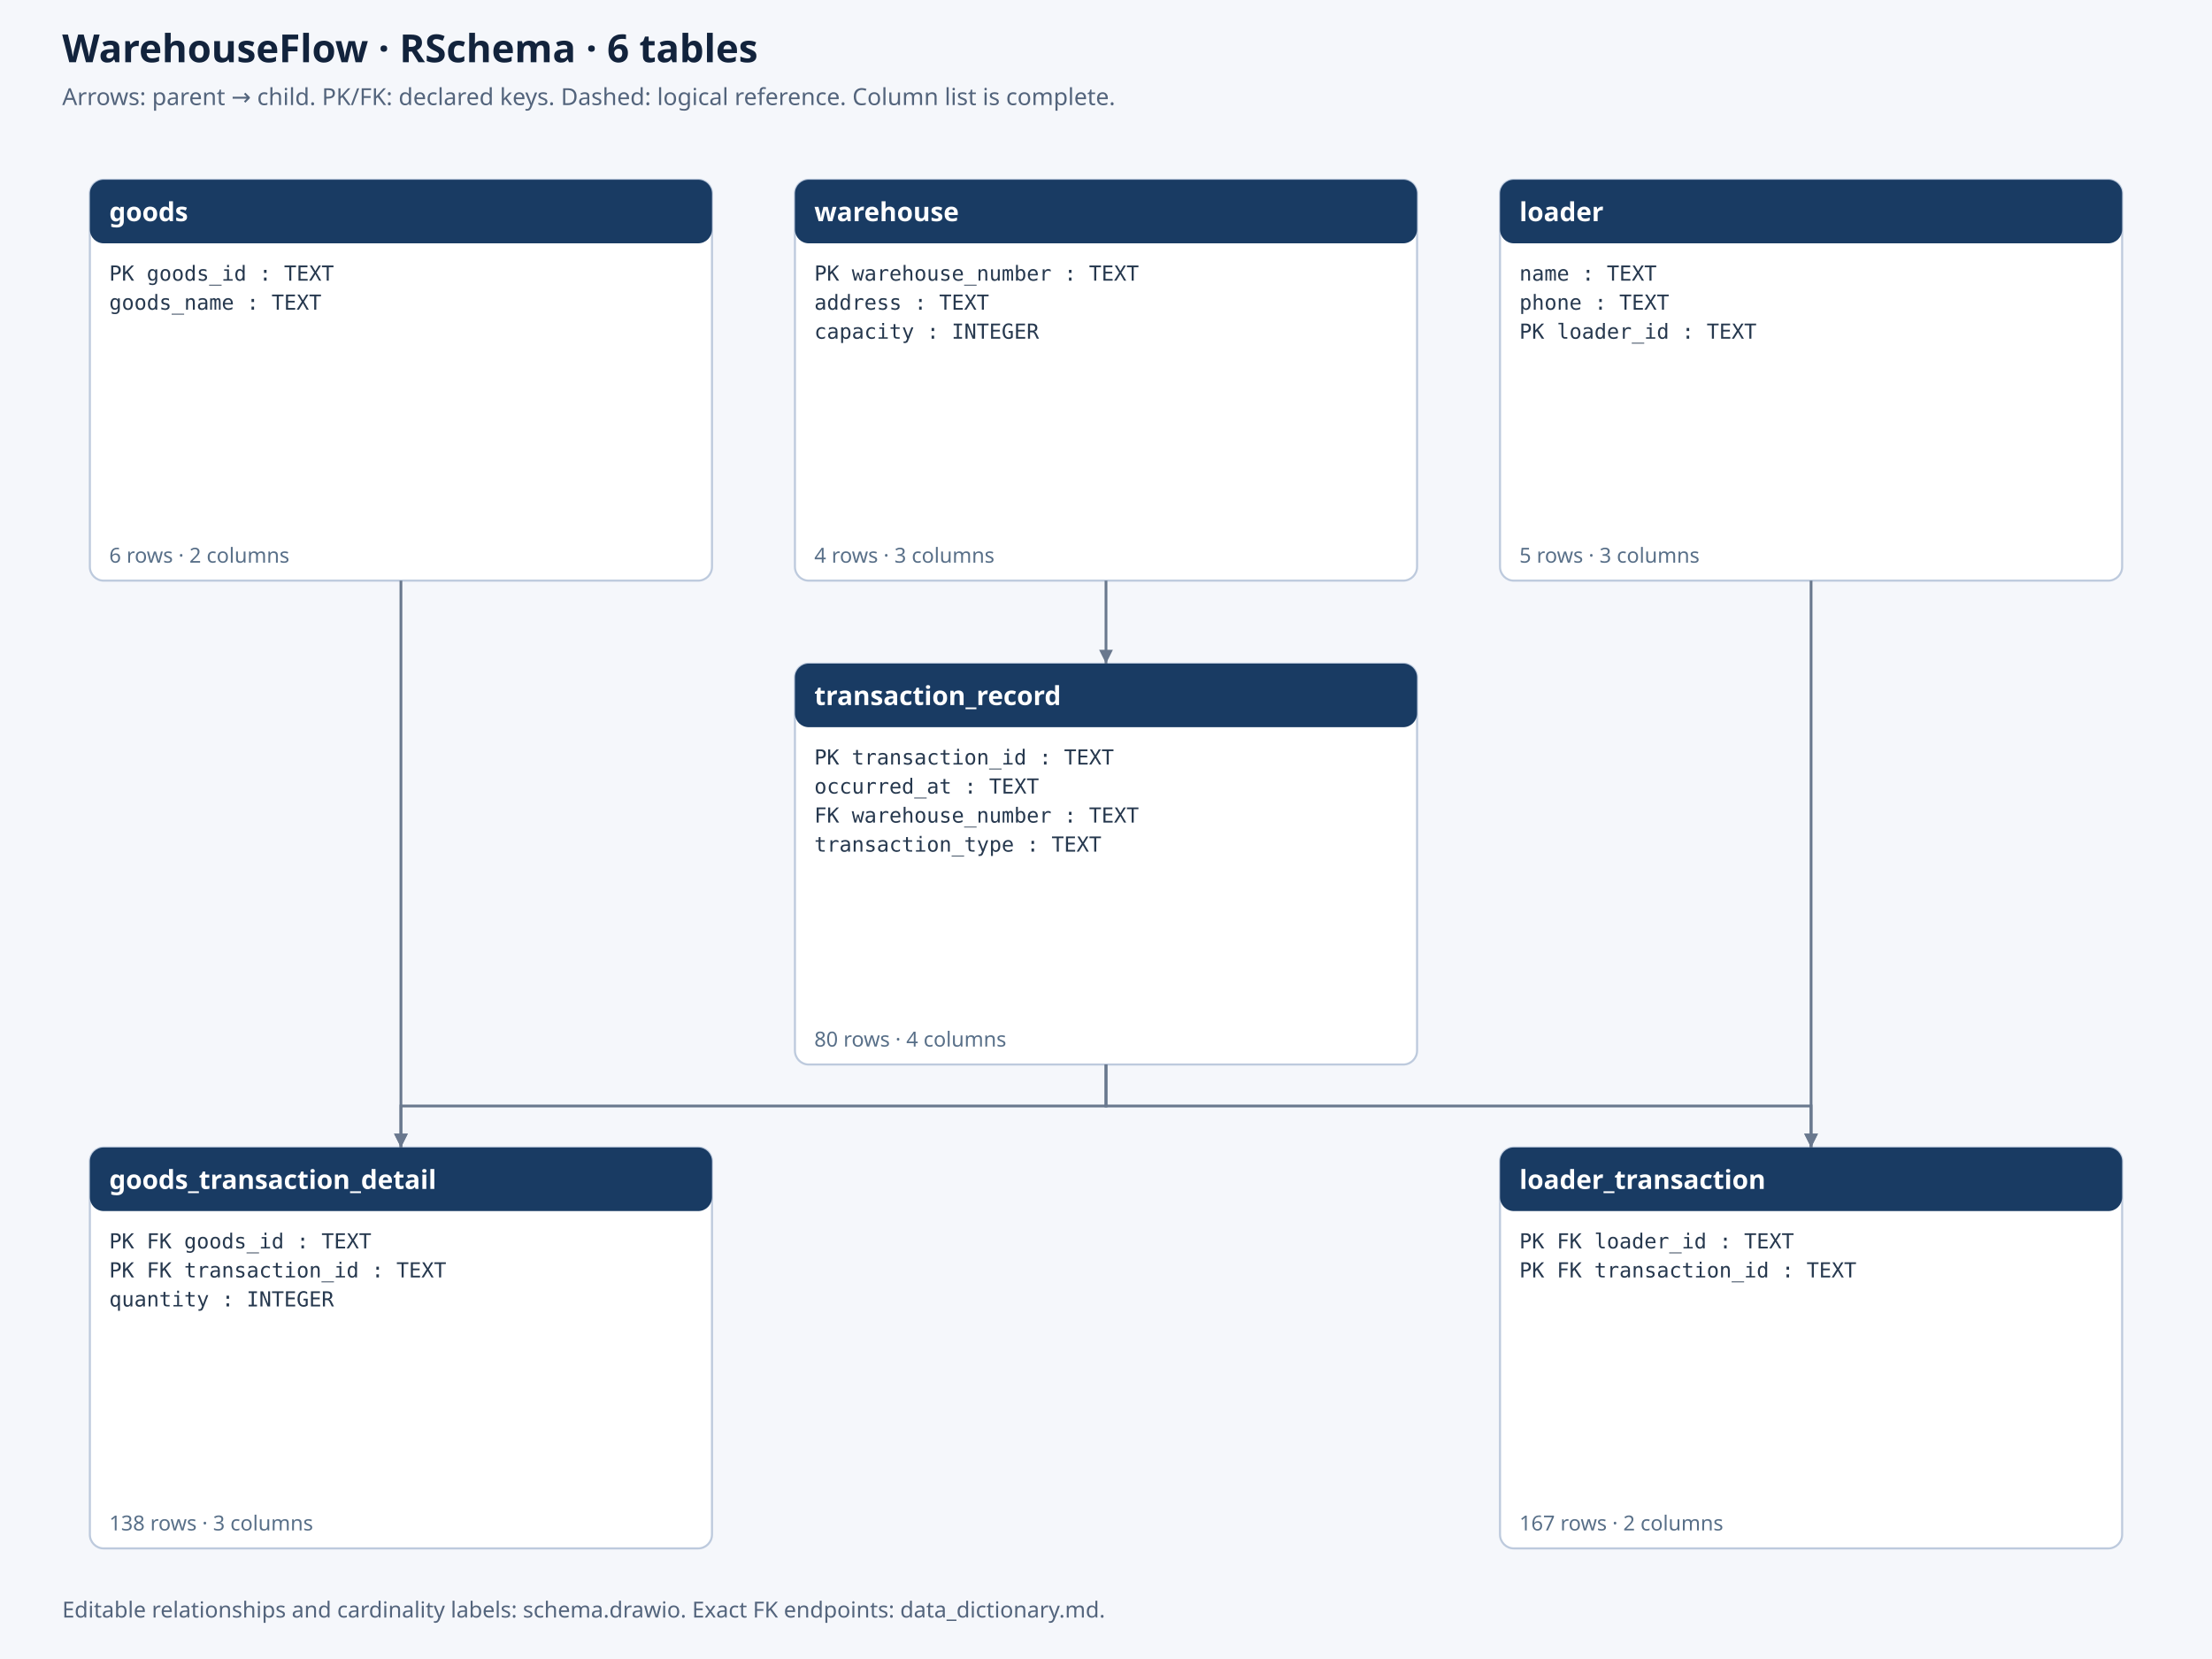
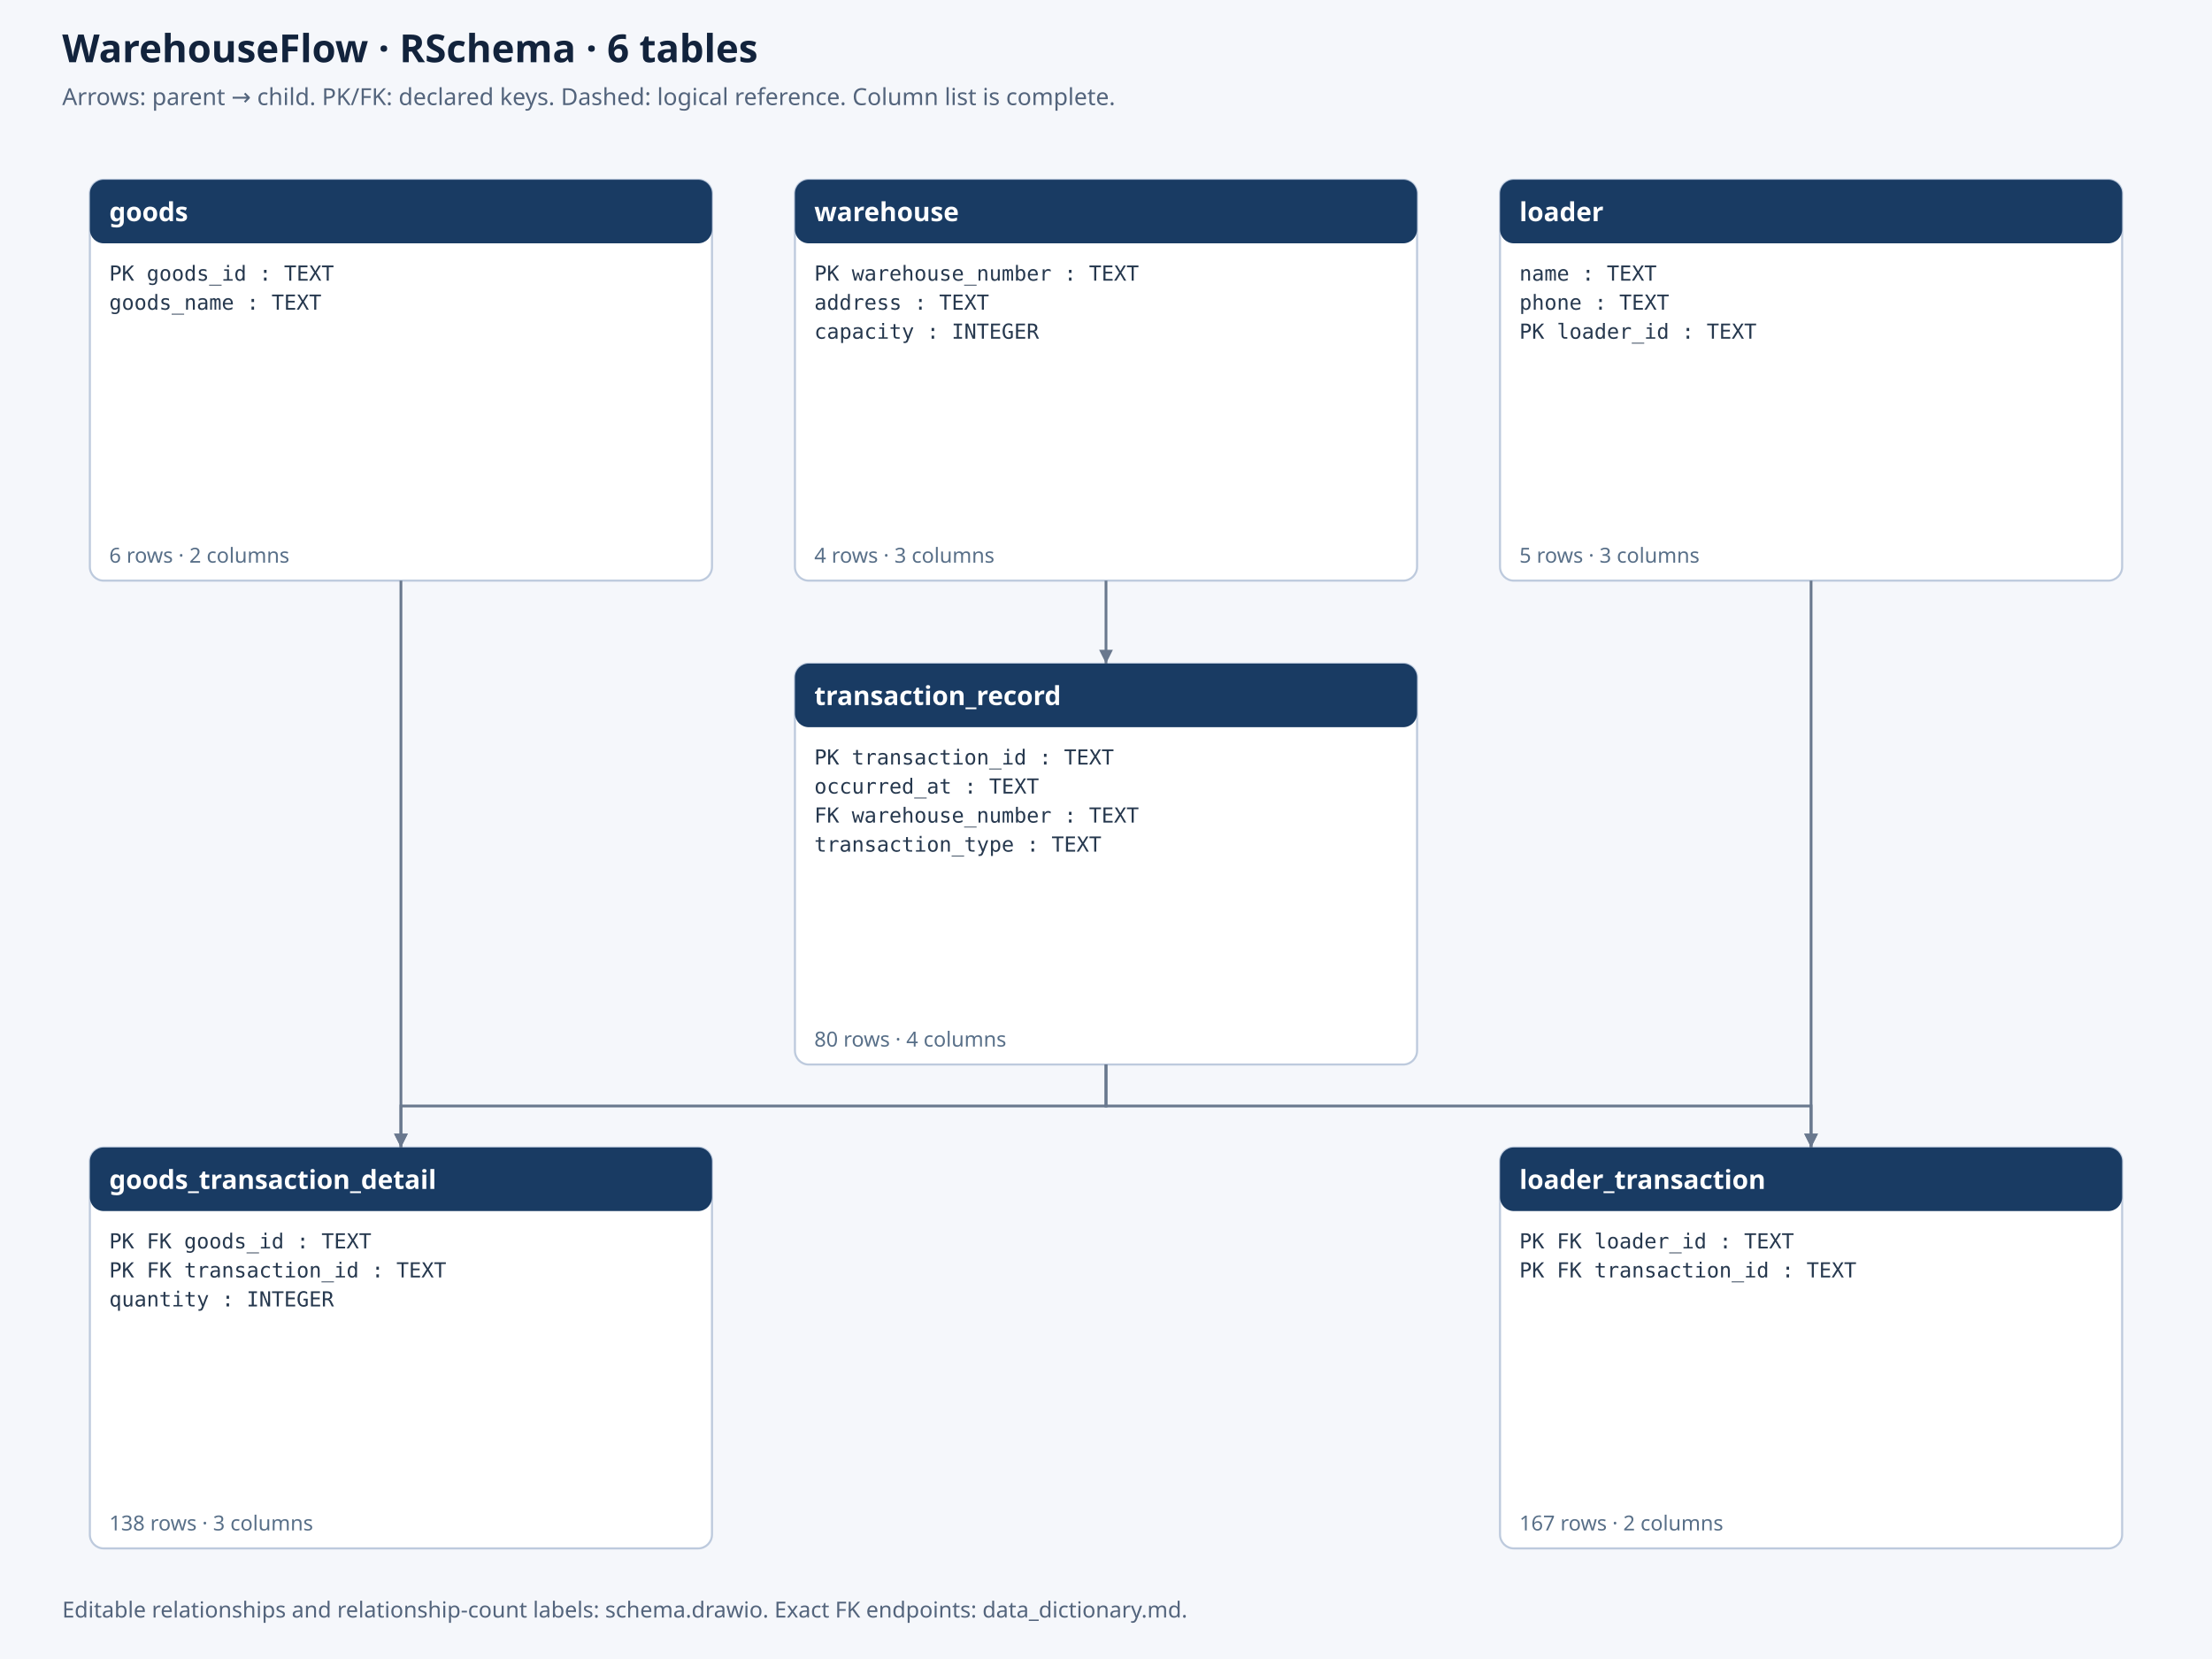
<svg xmlns="http://www.w3.org/2000/svg" width="1600" height="1200" viewBox="0 0 1600 1200">
  <rect width="100%" height="100%" fill="#f5f7fb" />
  <defs>
    <marker id="arrow" viewBox="0 0 10 10" refX="9" refY="5" markerWidth="7" markerHeight="7" orient="auto-start-reverse">
      <path d="M 0 0 L 10 5 L 0 10 z" fill="#69788e" />
    </marker>
  </defs>
  <text x="45" y="45" font-family="sans-serif" font-size="28" font-weight="bold" fill="#12233c">WarehouseFlow · RSchema · 6 tables</text>
  <text x="45" y="76" font-family="sans-serif" font-size="17" fill="#53647c">Arrows: parent → child. PK/FK: declared keys. Dashed: logical reference. Column list is complete.</text>
  <rect x="575" y="130" width="450" height="290" rx="10" fill="white" stroke="#bdcadd" stroke-width="1.5" />
  <rect x="575" y="130" width="450" height="46" rx="10" fill="#193b63" />
  <text x="589" y="160" font-family="sans-serif" font-size="19" font-weight="bold" fill="white">warehouse</text>
  <text x="589" y="203" font-family="monospace" font-size="15" fill="#26384e">PK warehouse_number : TEXT</text>
  <text x="589" y="224" font-family="monospace" font-size="15" fill="#26384e">address : TEXT</text>
  <text x="589" y="245" font-family="monospace" font-size="15" fill="#26384e">capacity : INTEGER</text>
  <text x="589" y="407" font-family="sans-serif" font-size="15" fill="#586f88">4 rows · 3 columns</text>
  <rect x="65" y="130" width="450" height="290" rx="10" fill="white" stroke="#bdcadd" stroke-width="1.5" />
  <rect x="65" y="130" width="450" height="46" rx="10" fill="#193b63" />
  <text x="79" y="160" font-family="sans-serif" font-size="19" font-weight="bold" fill="white">goods</text>
  <text x="79" y="203" font-family="monospace" font-size="15" fill="#26384e">PK goods_id : TEXT</text>
  <text x="79" y="224" font-family="monospace" font-size="15" fill="#26384e">goods_name : TEXT</text>
  <text x="79" y="407" font-family="sans-serif" font-size="15" fill="#586f88">6 rows · 2 columns</text>
  <rect x="1085" y="130" width="450" height="290" rx="10" fill="white" stroke="#bdcadd" stroke-width="1.5" />
  <rect x="1085" y="130" width="450" height="46" rx="10" fill="#193b63" />
  <text x="1099" y="160" font-family="sans-serif" font-size="19" font-weight="bold" fill="white">loader</text>
  <text x="1099" y="203" font-family="monospace" font-size="15" fill="#26384e">name : TEXT</text>
  <text x="1099" y="224" font-family="monospace" font-size="15" fill="#26384e">phone : TEXT</text>
  <text x="1099" y="245" font-family="monospace" font-size="15" fill="#26384e">PK loader_id : TEXT</text>
  <text x="1099" y="407" font-family="sans-serif" font-size="15" fill="#586f88">5 rows · 3 columns</text>
  <rect x="575" y="480" width="450" height="290" rx="10" fill="white" stroke="#bdcadd" stroke-width="1.5" />
  <rect x="575" y="480" width="450" height="46" rx="10" fill="#193b63" />
  <text x="589" y="510" font-family="sans-serif" font-size="19" font-weight="bold" fill="white">transaction_record</text>
  <text x="589" y="553" font-family="monospace" font-size="15" fill="#26384e">PK transaction_id : TEXT</text>
  <text x="589" y="574" font-family="monospace" font-size="15" fill="#26384e">occurred_at : TEXT</text>
  <text x="589" y="595" font-family="monospace" font-size="15" fill="#26384e">FK warehouse_number : TEXT</text>
  <text x="589" y="616" font-family="monospace" font-size="15" fill="#26384e">transaction_type : TEXT</text>
  <text x="589" y="757" font-family="sans-serif" font-size="15" fill="#586f88">80 rows · 4 columns</text>
  <rect x="65" y="830" width="450" height="290" rx="10" fill="white" stroke="#bdcadd" stroke-width="1.5" />
  <rect x="65" y="830" width="450" height="46" rx="10" fill="#193b63" />
  <text x="79" y="860" font-family="sans-serif" font-size="19" font-weight="bold" fill="white">goods_transaction_detail</text>
  <text x="79" y="903" font-family="monospace" font-size="15" fill="#26384e">PK FK goods_id : TEXT</text>
  <text x="79" y="924" font-family="monospace" font-size="15" fill="#26384e">PK FK transaction_id : TEXT</text>
  <text x="79" y="945" font-family="monospace" font-size="15" fill="#26384e">quantity : INTEGER</text>
  <text x="79" y="1107" font-family="sans-serif" font-size="15" fill="#586f88">138 rows · 3 columns</text>
  <rect x="1085" y="830" width="450" height="290" rx="10" fill="white" stroke="#bdcadd" stroke-width="1.5" />
  <rect x="1085" y="830" width="450" height="46" rx="10" fill="#193b63" />
  <text x="1099" y="860" font-family="sans-serif" font-size="19" font-weight="bold" fill="white">loader_transaction</text>
  <text x="1099" y="903" font-family="monospace" font-size="15" fill="#26384e">PK FK loader_id : TEXT</text>
  <text x="1099" y="924" font-family="monospace" font-size="15" fill="#26384e">PK FK transaction_id : TEXT</text>
  <text x="1099" y="1107" font-family="sans-serif" font-size="15" fill="#586f88">167 rows · 2 columns</text>
  <path d="M 800.0 420 L 800.0 450.0 L 800.0 450.0 L 800.0 480" fill="none" stroke="#69788e" stroke-width="2" />
  <polygon points="800.0,480 795.0,470 805.0,470" fill="#69788e" />
  <path d="M 800.0 770 L 800.0 800.0 L 290.0 800.0 L 290.0 830" fill="none" stroke="#69788e" stroke-width="2" />
  <polygon points="290.0,830 285.0,820 295.0,820" fill="#69788e" />
  <path d="M 290.0 420 L 290.0 625.0 L 290.0 625.0 L 290.0 830" fill="none" stroke="#69788e" stroke-width="2" />
  <polygon points="290.0,830 285.0,820 295.0,820" fill="#69788e" />
  <path d="M 800.0 770 L 800.0 800.0 L 1310.0 800.0 L 1310.0 830" fill="none" stroke="#69788e" stroke-width="2" />
  <polygon points="1310.0,830 1305.0,820 1315.0,820" fill="#69788e" />
  <path d="M 1310.0 420 L 1310.0 625.0 L 1310.0 625.0 L 1310.0 830" fill="none" stroke="#69788e" stroke-width="2" />
  <polygon points="1310.0,830 1305.0,820 1315.0,820" fill="#69788e" />
-   <text x="45" y="1170" font-family="sans-serif" font-size="16" fill="#53647c">Editable relationships and cardinality labels: schema.drawio. Exact FK endpoints: data_dictionary.md.</text>
+   <text x="45" y="1170" font-family="sans-serif" font-size="16" fill="#53647c">Editable relationships and relationship-count labels: schema.drawio. Exact FK endpoints: data_dictionary.md.</text>
</svg>
